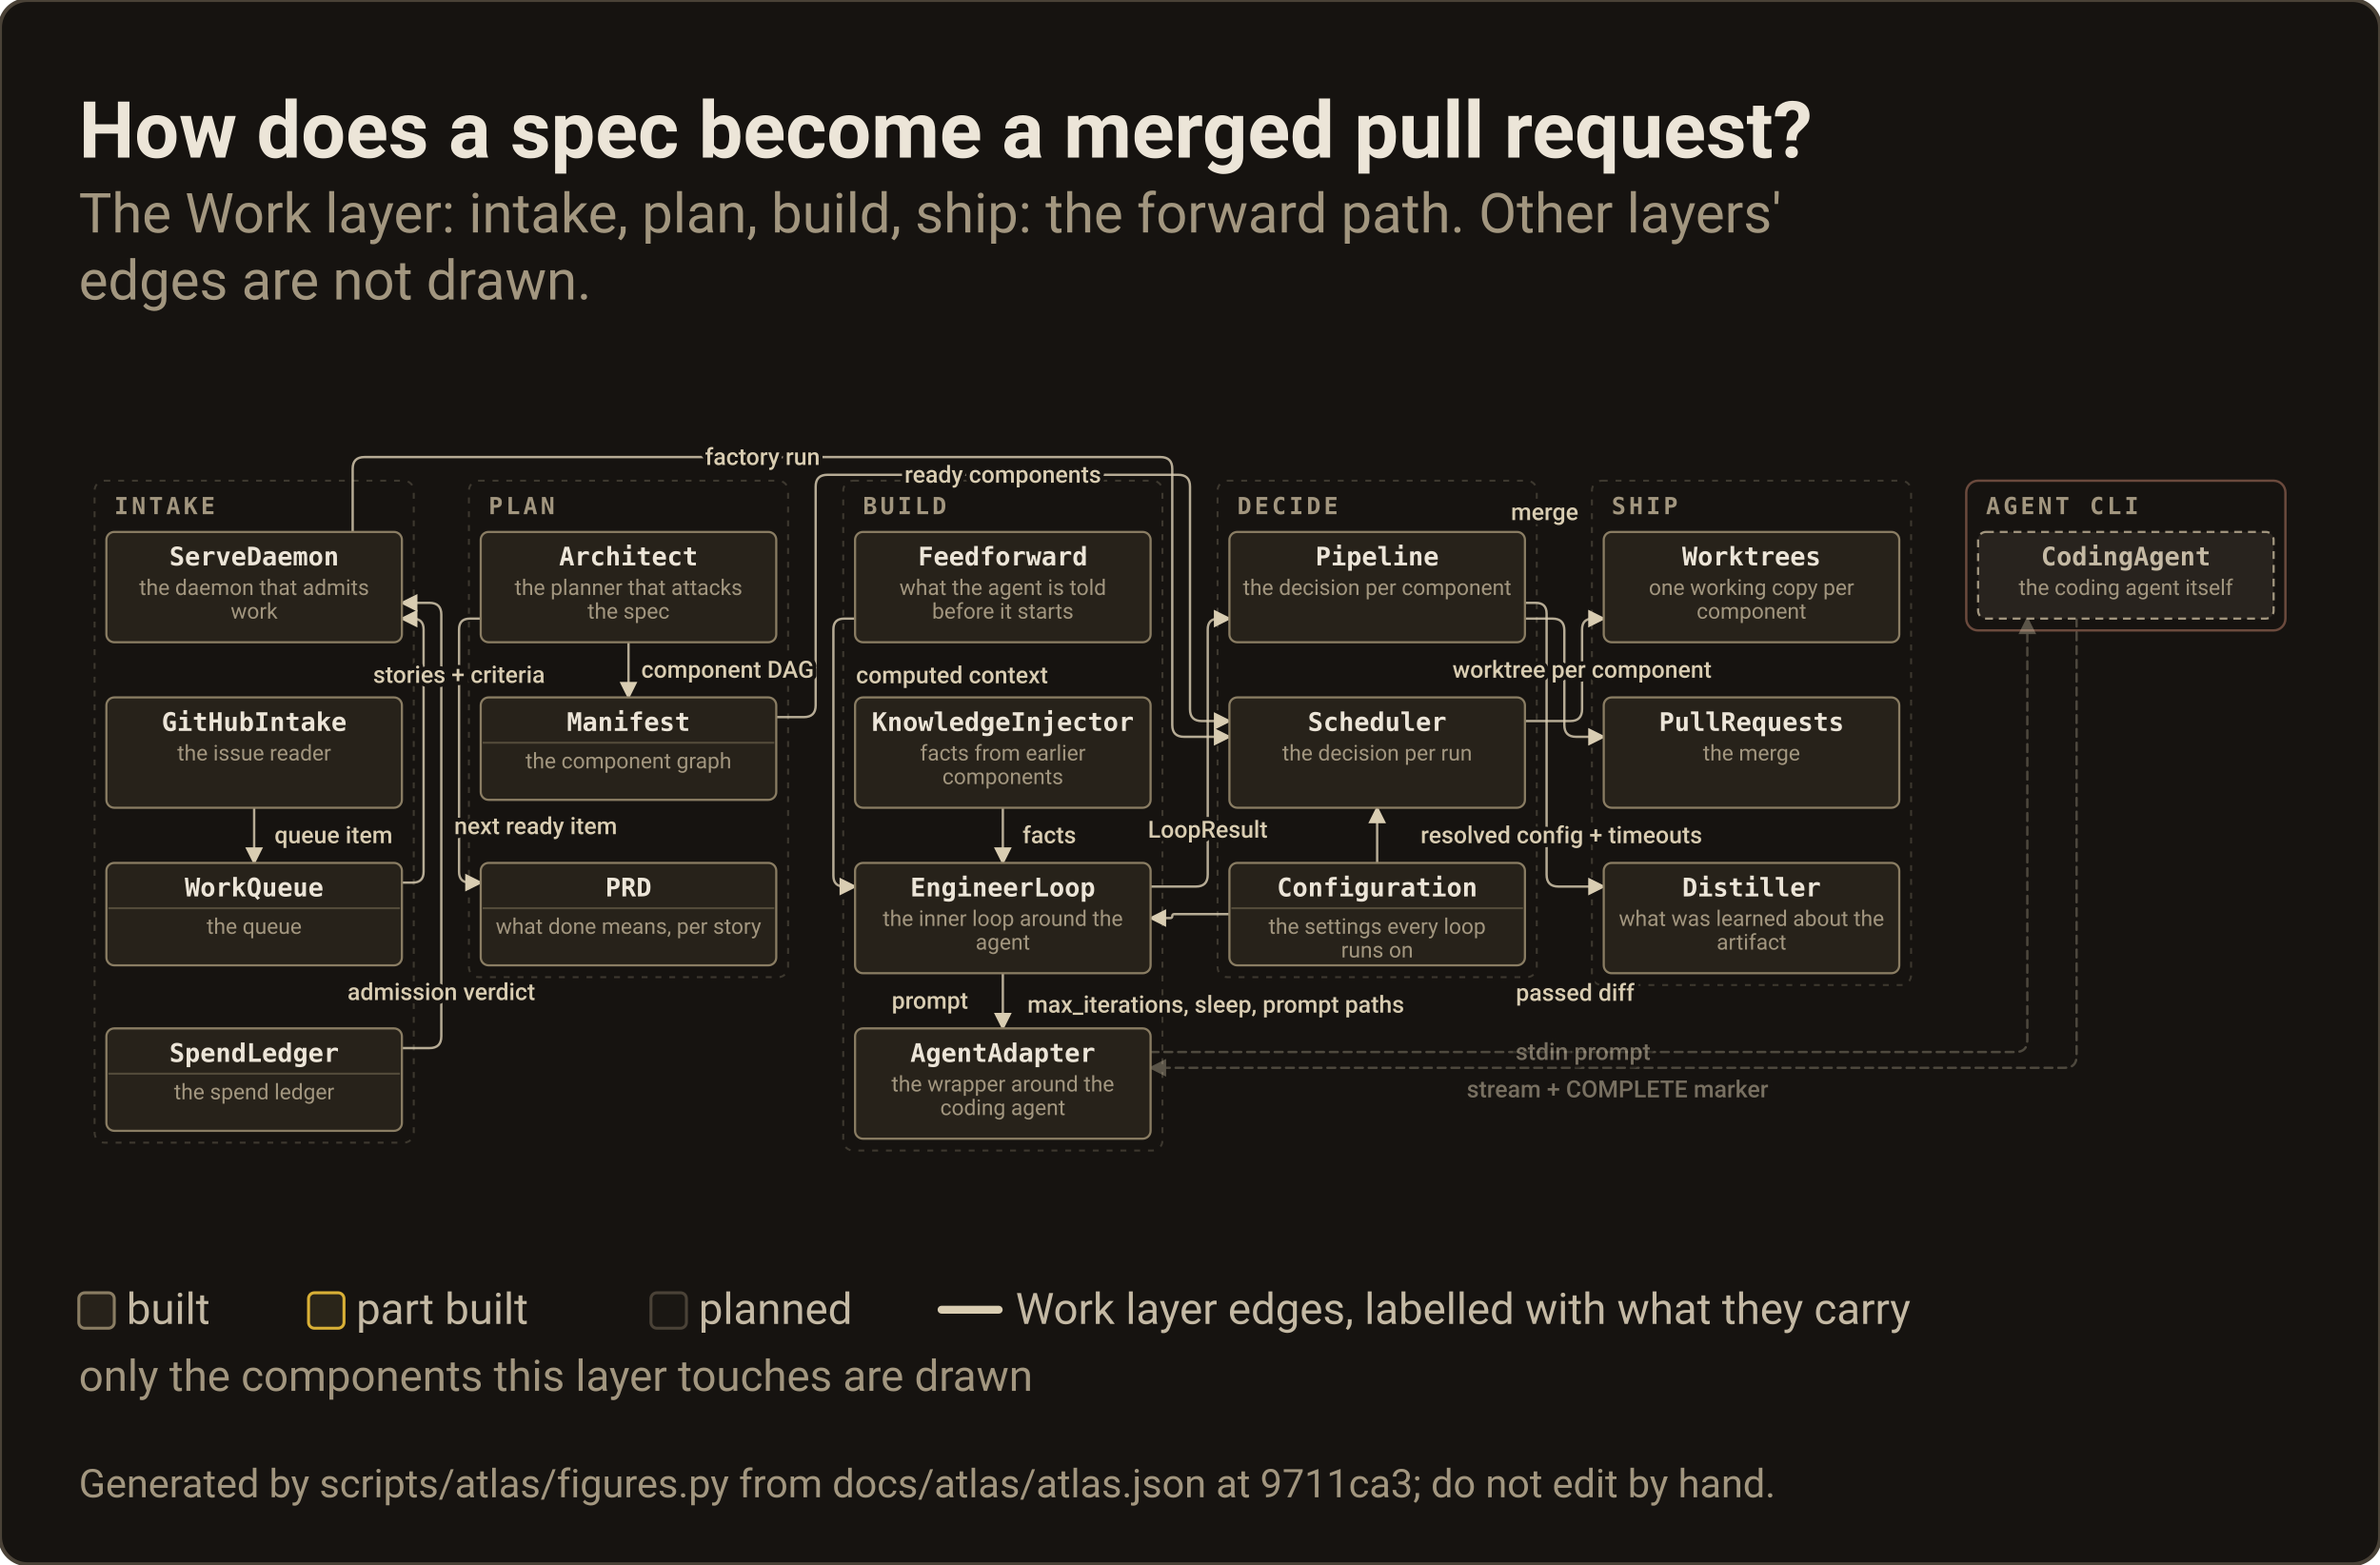
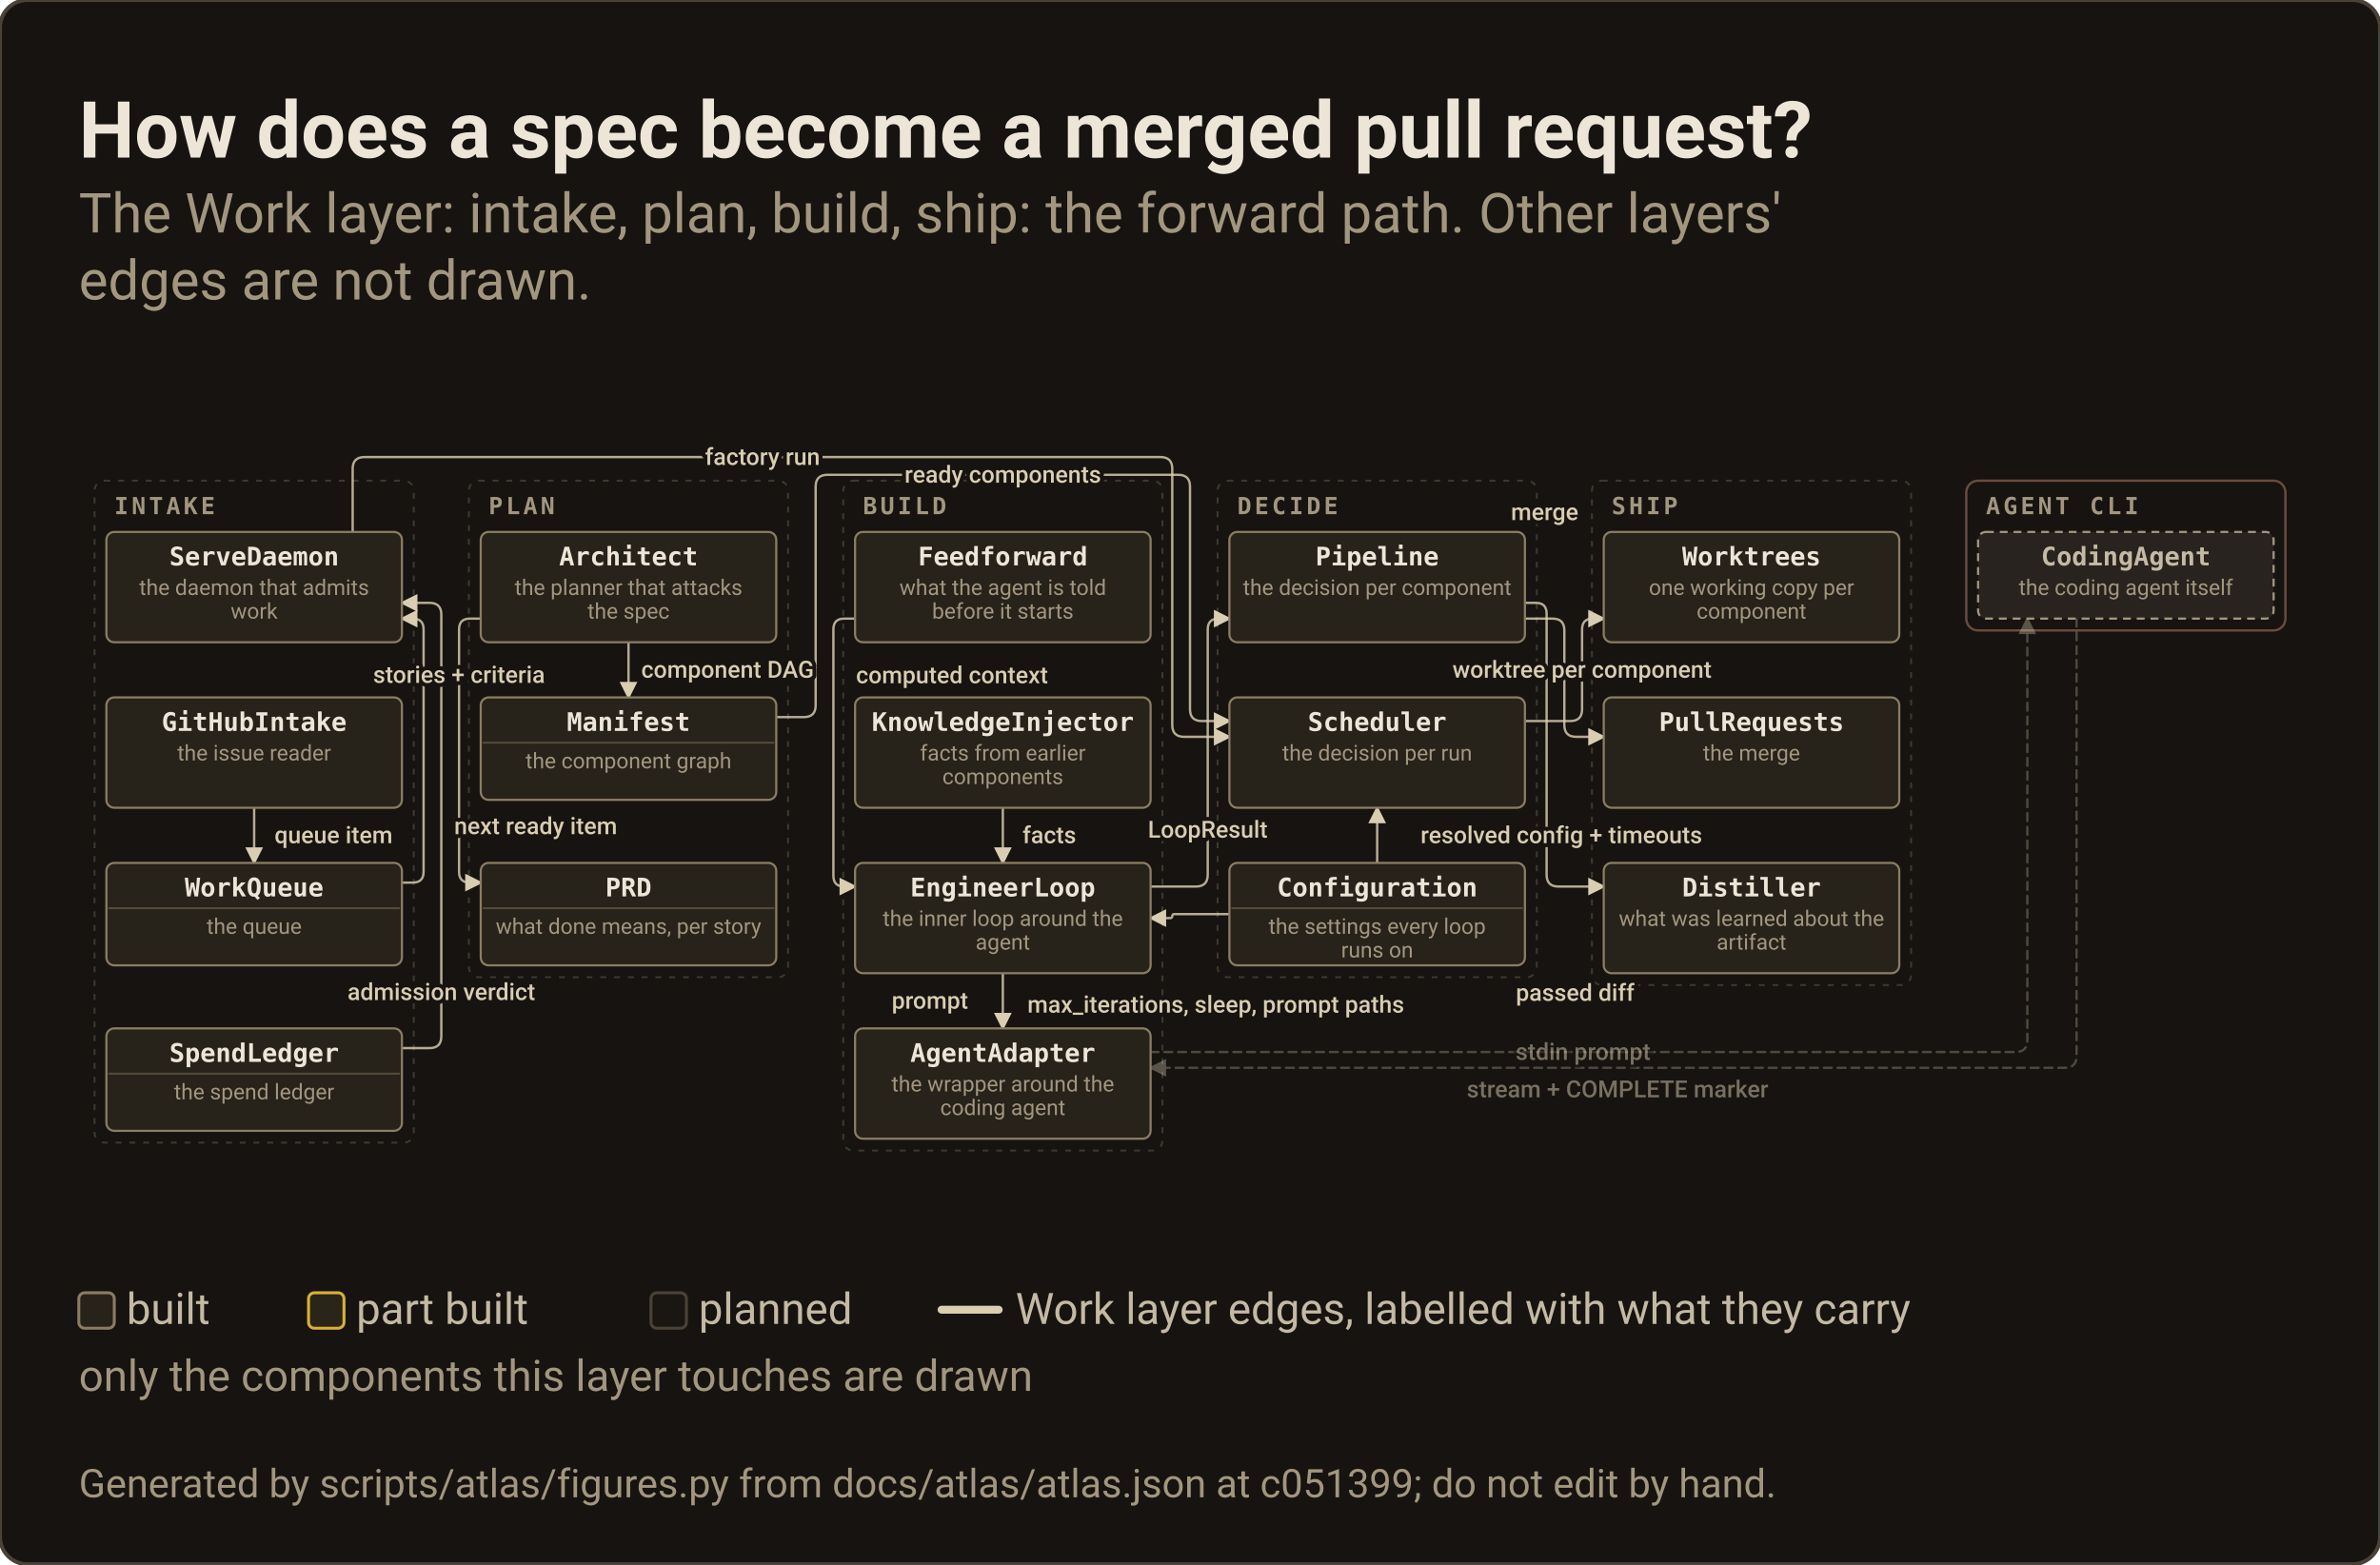
<svg xmlns="http://www.w3.org/2000/svg" width="1208" height="794" viewBox="0 0 1208 794" role="img" aria-label="Work layer of the kstrl system map">
  <rect x="0" y="0" width="1208" height="794" rx="14" fill="#161310" stroke="#4A4237" stroke-width="2" />
  <text x="40.0" y="80.0" class="c0">How does a spec become a merged pull request?</text>
  <text x="40.0" y="118.0" class="c1">The Work layer: intake, plan, build, ship: the forward path. Other layers'</text>
  <text x="40.0" y="152.0" class="c1">edges are not drawn.</text>
  <svg id="map" x="40.0" y="170.0" width="1128" height="464" viewBox="0 0 1128 464" overflow="visible">
    <defs>
      <marker id="map-m-work" viewBox="0 0 8 8" refX="7" refY="4" markerUnits="userSpaceOnUse" markerWidth="9" markerHeight="9" orient="auto-start-reverse">
        <path d="M0,0 L8,4 L0,8 z" fill="#D9CDB2" />
      </marker>
      <marker id="map-m-measure" viewBox="0 0 8 8" refX="7" refY="4" markerUnits="userSpaceOnUse" markerWidth="9" markerHeight="9" orient="auto-start-reverse">
        <path d="M0,0 L8,4 L0,8 z" fill="#82A7BA" />
      </marker>
      <marker id="map-m-feedback" viewBox="0 0 8 8" refX="7" refY="4" markerUnits="userSpaceOnUse" markerWidth="9" markerHeight="9" orient="auto-start-reverse">
        <path d="M0,0 L8,4 L0,8 z" fill="#E39A86" />
      </marker>
      <marker id="map-m-operator" viewBox="0 0 8 8" refX="7" refY="4" markerUnits="userSpaceOnUse" markerWidth="9" markerHeight="9" orient="auto-start-reverse">
        <path d="M0,0 L8,4 L0,8 z" fill="#DD9BBD" />
      </marker>
      <marker id="map-m-trust" viewBox="0 0 8 8" refX="7" refY="4" markerUnits="userSpaceOnUse" markerWidth="9" markerHeight="9" orient="auto-start-reverse">
        <path d="M0,0 L8,4 L0,8 z" fill="#B48EC9" />
      </marker>
      <marker id="map-m-learn" viewBox="0 0 8 8" refX="7" refY="4" markerUnits="userSpaceOnUse" markerWidth="9" markerHeight="9" orient="auto-start-reverse">
        <path d="M0,0 L8,4 L0,8 z" fill="#86C9A9" />
      </marker>
      <marker id="map-m-record" viewBox="0 0 8 8" refX="7" refY="4" markerUnits="userSpaceOnUse" markerWidth="9" markerHeight="9" orient="auto-start-reverse">
        <path d="M0,0 L8,4 L0,8 z" fill="#B7C27C" />
      </marker>
      <marker id="map-m-change" viewBox="0 0 8 8" refX="7" refY="4" markerUnits="userSpaceOnUse" markerWidth="9" markerHeight="9" orient="auto-start-reverse">
        <path d="M0,0 L8,4 L0,8 z" fill="#E26D5A" />
      </marker>
      <marker id="map-m-reach" viewBox="0 0 8 8" refX="7" refY="4" markerUnits="userSpaceOnUse" markerWidth="9" markerHeight="9" orient="auto-start-reverse">
        <path d="M0,0 L8,4 L0,8 z" fill="#E5A84F" />
      </marker>
    </defs>
    <style>#map .node.quiet{opacity:.42}#map .node.planned{opacity:.5}#map .node.planned.quiet{opacity:.3}#map .node.meas .node__box{stroke:#82A7BA;stroke-width:2.2}#map .node.acts .node__box{stroke:#E5A84F;stroke-width:2.4}#map .node__ring{display:none;fill:none;stroke:#82A7BA;stroke-width:1.6}#map .node.meas .node__ring{display:inline}#map .flow.planned{opacity:.35}#map .flowlbl.planned{opacity:.5}#map .flow.off,#map .flowlbl.off{display:none}#map .flow.hot{opacity:1;stroke-opacity:1;stroke-width:2.6}#map .flowlbl.hot{opacity:1}</style>
    <rect x="8.0" y="74.0" width="162.0" height="336.0" rx="5" fill="none" stroke="#A2967F" stroke-opacity=".28" stroke-width="1" stroke-dasharray="3 4" />
    <text x="18.0" y="91.0" class="t1">INTAKE</text>
    <rect x="198.0" y="74.0" width="162.0" height="252.0" rx="5" fill="none" stroke="#A2967F" stroke-opacity=".28" stroke-width="1" stroke-dasharray="3 4" />
    <text x="208.0" y="91.0" class="t1">PLAN</text>
    <rect x="388.0" y="74.0" width="162.0" height="340.0" rx="5" fill="none" stroke="#A2967F" stroke-opacity=".28" stroke-width="1" stroke-dasharray="3 4" />
    <text x="398.0" y="91.0" class="t1">BUILD</text>
    <rect x="578.0" y="74.0" width="162.0" height="252.0" rx="5" fill="none" stroke="#A2967F" stroke-opacity=".28" stroke-width="1" stroke-dasharray="3 4" />
    <text x="588.0" y="91.0" class="t1">DECIDE</text>
    <rect x="768.0" y="74.0" width="162.0" height="256.0" rx="5" fill="none" stroke="#A2967F" stroke-opacity=".28" stroke-width="1" stroke-dasharray="3 4" />
    <text x="778.0" y="91.0" class="t1">SHIP</text>
    <rect x="958.0" y="74.0" width="162.0" height="76.0" rx="6" fill="none" stroke="#6B4A3D" stroke-width="1.2" />
    <text x="968.0" y="91.0" class="t1">AGENT CLI</text>
    <g data-layer="flow">
      <path id="map-f1" class="flow intake" data-edge="1" data-from="GitHubIntake" data-to="WorkQueue" data-art="queue item" data-kind="intake" data-layer="work" d="M 89.0 240.0 L 89.0 268.0" fill="none" stroke="#D9CDB2" stroke-opacity="0.82" stroke-width="1.2" stroke-linecap="round" marker-end="url(#map-m-work)" />
      <path id="map-f2" class="flow intake" data-edge="2" data-from="WorkQueue" data-to="ServeDaemon" data-art="next ready item" data-kind="intake" data-layer="work" d="M 164.0 278.0 L 169.5 278.0 Q 175.0 278.0 175.0 272.5 L 175.0 149.5 Q 175.0 144.0 169.5 144.0 L 164.0 144.0" fill="none" stroke="#D9CDB2" stroke-opacity="0.82" stroke-width="1.2" stroke-linecap="round" marker-end="url(#map-m-work)" />
      <path id="map-f3" class="flow intake" data-edge="3" data-from="SpendLedger" data-to="ServeDaemon" data-art="admission verdict" data-kind="intake" data-layer="work" d="M 164.0 362.0 L 178.0 362.0 Q 184.0 362.0 184.0 356.0 L 184.0 142.0 Q 184.0 136.0 178.0 136.0 L 164.0 136.0" fill="none" stroke="#D9CDB2" stroke-opacity="0.82" stroke-width="1.2" stroke-linecap="round" marker-end="url(#map-m-work)" />
      <path id="map-f5" class="flow intake" data-edge="5" data-from="ServeDaemon" data-to="Scheduler" data-art="factory run" data-kind="intake" data-layer="work" d="M 139.0 100.0 L 139.0 68.0 Q 139.0 62.0 145.0 62.0 L 549.0 62.0 Q 555.0 62.0 555.0 68.0 L 555.0 198.0 Q 555.0 204.0 561.0 204.0 L 584.0 204.0" fill="none" stroke="#D9CDB2" stroke-opacity="0.82" stroke-width="1.2" stroke-linecap="round" marker-end="url(#map-m-work)" />
      <path id="map-f7" class="flow plan" data-edge="7" data-from="Architect" data-to="Manifest" data-art="component DAG" data-kind="plan" data-layer="work" d="M 279.0 156.0 L 279.0 184.0" fill="none" stroke="#D9CDB2" stroke-opacity="0.82" stroke-width="1.2" stroke-linecap="round" marker-end="url(#map-m-work)" />
      <path id="map-f8" class="flow plan" data-edge="8" data-from="Architect" data-to="PRD" data-art="stories + criteria" data-kind="plan" data-layer="work" d="M 204.0 144.0 L 198.5 144.0 Q 193.0 144.0 193.0 149.5 L 193.0 272.5 Q 193.0 278.0 198.5 278.0 L 204.0 278.0" fill="none" stroke="#D9CDB2" stroke-opacity="0.82" stroke-width="1.2" stroke-linecap="round" marker-end="url(#map-m-work)" />
      <path id="map-f9" class="flow decide" data-edge="9" data-from="Configuration" data-to="Scheduler" data-art="resolved config + timeouts" data-kind="decide" data-layer="work" d="M 659.0 268.0 L 659.0 240.0" fill="none" stroke="#D9CDB2" stroke-opacity="0.82" stroke-width="1.2" stroke-linecap="round" marker-end="url(#map-m-work)" />
      <path id="map-f10" class="flow decide" data-edge="10" data-from="Manifest" data-to="Scheduler" data-art="ready components" data-kind="decide" data-layer="work" d="M 354.0 194.0 L 368.0 194.0 Q 374.0 194.0 374.0 188.0 L 374.0 77.0 Q 374.0 71.0 380.0 71.0 L 558.0 71.0 Q 564.0 71.0 564.0 77.0 L 564.0 190.0 Q 564.0 196.0 570.0 196.0 L 584.0 196.0" fill="none" stroke="#D9CDB2" stroke-opacity="0.82" stroke-width="1.2" stroke-linecap="round" marker-end="url(#map-m-work)" />
      <path id="map-f11" class="flow ship" data-edge="11" data-from="Scheduler" data-to="Worktrees" data-art="worktree per component" data-kind="ship" data-layer="work" d="M 734.0 196.0 L 757.0 196.0 Q 763.0 196.0 763.0 190.0 L 763.0 149.5 Q 763.0 144.0 768.5 144.0 L 774.0 144.0" fill="none" stroke="#D9CDB2" stroke-opacity="0.82" stroke-width="1.2" stroke-linecap="round" marker-end="url(#map-m-work)" />
      <path id="map-f12" class="flow build" data-edge="12" data-from="Configuration" data-to="EngineerLoop" data-art="max_iterations, sleep, prompt paths" data-kind="build" data-layer="work" d="M 584.0 294.0 L 556.0 294.0 Q 555.0 294.0 555.0 295.0 L 555.0 295.0 Q 555.0 296.0 554.0 296.0 L 544.0 296.0" fill="none" stroke="#D9CDB2" stroke-opacity="0.82" stroke-width="1.2" stroke-linecap="round" marker-end="url(#map-m-work)" />
      <path id="map-f13" class="flow build" data-edge="13" data-from="Feedforward" data-to="EngineerLoop" data-art="computed context" data-kind="build" data-layer="work" d="M 394.0 144.0 L 388.5 144.0 Q 383.0 144.0 383.0 149.5 L 383.0 274.5 Q 383.0 280.0 388.5 280.0 L 394.0 280.0" fill="none" stroke="#D9CDB2" stroke-opacity="0.82" stroke-width="1.2" stroke-linecap="round" marker-end="url(#map-m-work)" />
      <path id="map-f14" class="flow build" data-edge="14" data-from="KnowledgeInjector" data-to="EngineerLoop" data-art="facts" data-kind="build" data-layer="work" d="M 469.0 240.0 L 469.0 268.0" fill="none" stroke="#D9CDB2" stroke-opacity="0.82" stroke-width="1.2" stroke-linecap="round" marker-end="url(#map-m-work)" />
      <path id="map-f16" class="flow build" data-edge="16" data-from="EngineerLoop" data-to="AgentAdapter" data-art="prompt" data-kind="build" data-layer="work" d="M 469.0 324.0 L 469.0 352.0" fill="none" stroke="#D9CDB2" stroke-opacity="0.82" stroke-width="1.2" stroke-linecap="round" marker-end="url(#map-m-work)" />
      <path id="map-f17" class="flow build planned" data-edge="17" data-from="AgentAdapter" data-to="CodingAgent" data-art="stdin prompt" data-kind="build" data-layer="work" d="M 544.0 364.0 L 983.0 364.0 Q 989.0 364.0 989.0 358.0 L 989.0 144.0" fill="none" stroke="#D9CDB2" stroke-opacity="0.82" stroke-width="1.2" stroke-dasharray="4 3" stroke-linecap="round" marker-end="url(#map-m-work)" />
      <path id="map-f18" class="flow build planned" data-edge="18" data-from="CodingAgent" data-to="AgentAdapter" data-art="stream + COMPLETE marker" data-kind="build" data-layer="work" d="M 1014.0 144.0 L 1014.0 366.0 Q 1014.0 372.0 1008.0 372.0 L 544.0 372.0" fill="none" stroke="#D9CDB2" stroke-opacity="0.82" stroke-width="1.2" stroke-dasharray="4 3" stroke-linecap="round" marker-end="url(#map-m-work)" />
      <path id="map-f23" class="flow decide" data-edge="23" data-from="EngineerLoop" data-to="Pipeline" data-art="LoopResult" data-kind="decide" data-layer="work" d="M 544.0 280.0 L 567.0 280.0 Q 573.0 280.0 573.0 274.0 L 573.0 149.5 Q 573.0 144.0 578.5 144.0 L 584.0 144.0" fill="none" stroke="#D9CDB2" stroke-opacity="0.82" stroke-width="1.2" stroke-linecap="round" marker-end="url(#map-m-work)" />
      <path id="map-f37" class="flow ship" data-edge="37" data-from="Pipeline" data-to="Distiller" data-art="passed diff" data-kind="ship" data-layer="work" d="M 734.0 136.0 L 739.5 136.0 Q 745.0 136.0 745.0 141.5 L 745.0 274.0 Q 745.0 280.0 751.0 280.0 L 774.0 280.0" fill="none" stroke="#D9CDB2" stroke-opacity="0.82" stroke-width="1.2" stroke-linecap="round" marker-end="url(#map-m-work)" />
      <path id="map-f39" class="flow ship" data-edge="39" data-from="Pipeline" data-to="PullRequests" data-art="merge" data-kind="ship" data-layer="work" d="M 734.0 144.0 L 748.0 144.0 Q 754.0 144.0 754.0 150.0 L 754.0 198.0 Q 754.0 204.0 760.0 204.0 L 774.0 204.0" fill="none" stroke="#D9CDB2" stroke-opacity="0.82" stroke-width="1.2" stroke-linecap="round" marker-end="url(#map-m-work)" />
    </g>
    <g class="node built" data-id="ServeDaemon" data-kind="component" data-state="built" data-region="intake" role="button" tabindex="0" aria-label="ServeDaemon, the daemon that admits work, built">
      <rect class="node__box" x="14.0" y="100.0" width="150.0" height="56.0" rx="4.0" fill="#27221A" stroke="#8A7D63" stroke-width="1.1" />
      <rect class="node__ring" x="17.0" y="103.0" width="144.0" height="50.0" rx="3.0" />
      <text x="89.0" y="117.0" class="t2">ServeDaemon</text>
      <g data-layer="job">
        <text x="89.0" y="132.0" class="t3">the daemon that admits</text>
        <text x="89.0" y="144.0" class="t3">work</text>
      </g>
    </g>
    <g class="node built" data-id="GitHubIntake" data-kind="component" data-state="built" data-region="intake" role="button" tabindex="0" aria-label="GitHubIntake, the issue reader, built">
      <rect class="node__box" x="14.0" y="184.0" width="150.0" height="56.0" rx="4.0" fill="#27221A" stroke="#8A7D63" stroke-width="1.1" />
      <rect class="node__ring" x="17.0" y="187.0" width="144.0" height="50.0" rx="3.0" />
      <text x="89.0" y="201.0" class="t2">GitHubIntake</text>
      <g data-layer="job">
        <text x="89.0" y="216.0" class="t3">the issue reader</text>
      </g>
    </g>
    <g class="node built" data-id="WorkQueue" data-kind="store" data-state="built" data-region="intake" role="button" tabindex="0" aria-label="WorkQueue, the queue, built">
      <rect class="node__box" x="14.0" y="268.0" width="150.0" height="52.0" rx="4.0" fill="#27221A" stroke="#8A7D63" stroke-width="1.1" />
      <rect class="node__ring" x="17.0" y="271.0" width="144.0" height="46.0" rx="3.0" />
      <text x="89.0" y="285.0" class="t2">WorkQueue</text>
      <line x1="15.0" y1="291.0" x2="163.0" y2="291.0" stroke="#8A7D63" stroke-opacity=".45" stroke-width="1" />
      <g data-layer="job">
        <text x="89.0" y="304.0" class="t3">the queue</text>
      </g>
    </g>
    <g class="node built" data-id="SpendLedger" data-kind="store" data-state="built" data-region="intake" role="button" tabindex="0" aria-label="SpendLedger, the spend ledger, built">
      <rect class="node__box" x="14.0" y="352.0" width="150.0" height="52.0" rx="4.0" fill="#27221A" stroke="#8A7D63" stroke-width="1.1" />
      <rect class="node__ring" x="17.0" y="355.0" width="144.0" height="46.0" rx="3.0" />
      <text x="89.0" y="369.0" class="t2">SpendLedger</text>
      <line x1="15.0" y1="375.0" x2="163.0" y2="375.0" stroke="#8A7D63" stroke-opacity=".45" stroke-width="1" />
      <g data-layer="job">
        <text x="89.0" y="388.0" class="t3">the spend ledger</text>
      </g>
    </g>
    <g class="node built" data-id="Architect" data-kind="component" data-state="built" data-region="plan" role="button" tabindex="0" aria-label="Architect, the planner that attacks the spec, built">
      <rect class="node__box" x="204.0" y="100.0" width="150.0" height="56.0" rx="4.0" fill="#27221A" stroke="#8A7D63" stroke-width="1.1" />
      <rect class="node__ring" x="207.0" y="103.0" width="144.0" height="50.0" rx="3.0" />
      <text x="279.0" y="117.0" class="t2">Architect</text>
      <g data-layer="job">
        <text x="279.0" y="132.0" class="t3">the planner that attacks</text>
        <text x="279.0" y="144.0" class="t3">the spec</text>
      </g>
    </g>
    <g class="node built" data-id="Manifest" data-kind="store" data-state="built" data-region="plan" role="button" tabindex="0" aria-label="Manifest, the component graph, built">
      <rect class="node__box" x="204.0" y="184.0" width="150.0" height="52.0" rx="4.0" fill="#27221A" stroke="#8A7D63" stroke-width="1.1" />
      <rect class="node__ring" x="207.0" y="187.0" width="144.0" height="46.0" rx="3.0" />
      <text x="279.0" y="201.0" class="t2">Manifest</text>
      <line x1="205.0" y1="207.0" x2="353.0" y2="207.0" stroke="#8A7D63" stroke-opacity=".45" stroke-width="1" />
      <g data-layer="job">
        <text x="279.0" y="220.0" class="t3">the component graph</text>
      </g>
    </g>
    <g class="node built" data-id="PRD" data-kind="store" data-state="built" data-region="plan" role="button" tabindex="0" aria-label="PRD, what done means, per story, built">
      <rect class="node__box" x="204.0" y="268.0" width="150.0" height="52.0" rx="4.0" fill="#27221A" stroke="#8A7D63" stroke-width="1.1" />
      <rect class="node__ring" x="207.0" y="271.0" width="144.0" height="46.0" rx="3.0" />
      <text x="279.0" y="285.0" class="t2">PRD</text>
      <line x1="205.0" y1="291.0" x2="353.0" y2="291.0" stroke="#8A7D63" stroke-opacity=".45" stroke-width="1" />
      <g data-layer="job">
        <text x="279.0" y="304.0" class="t3">what done means, per story</text>
      </g>
    </g>
    <g class="node built" data-id="Feedforward" data-kind="component" data-state="built" data-region="build" role="button" tabindex="0" aria-label="Feedforward, what the agent is told before it starts, built">
      <rect class="node__box" x="394.0" y="100.0" width="150.0" height="56.0" rx="4.0" fill="#27221A" stroke="#8A7D63" stroke-width="1.1" />
      <rect class="node__ring" x="397.0" y="103.0" width="144.0" height="50.0" rx="3.0" />
      <text x="469.0" y="117.0" class="t2">Feedforward</text>
      <g data-layer="job">
        <text x="469.0" y="132.0" class="t3">what the agent is told</text>
        <text x="469.0" y="144.0" class="t3">before it starts</text>
      </g>
    </g>
    <g class="node built" data-id="KnowledgeInjector" data-kind="component" data-state="built" data-region="build" role="button" tabindex="0" aria-label="KnowledgeInjector, facts from earlier components, built">
      <rect class="node__box" x="394.0" y="184.0" width="150.0" height="56.0" rx="4.0" fill="#27221A" stroke="#8A7D63" stroke-width="1.1" />
      <rect class="node__ring" x="397.0" y="187.0" width="144.0" height="50.0" rx="3.0" />
      <text x="469.0" y="201.0" class="t2">KnowledgeInjector</text>
      <g data-layer="job">
        <text x="469.0" y="216.0" class="t3">facts from earlier</text>
        <text x="469.0" y="228.0" class="t3">components</text>
      </g>
    </g>
    <g class="node built" data-id="EngineerLoop" data-kind="component" data-state="built" data-region="build" role="button" tabindex="0" aria-label="EngineerLoop, the inner loop around the agent, built">
      <rect class="node__box" x="394.0" y="268.0" width="150.0" height="56.0" rx="4.0" fill="#27221A" stroke="#8A7D63" stroke-width="1.1" />
      <rect class="node__ring" x="397.0" y="271.0" width="144.0" height="50.0" rx="3.0" />
      <text x="469.0" y="285.0" class="t2">EngineerLoop</text>
      <g data-layer="job">
        <text x="469.0" y="300.0" class="t3">the inner loop around the</text>
        <text x="469.0" y="312.0" class="t3">agent</text>
      </g>
    </g>
    <g class="node built" data-id="AgentAdapter" data-kind="component" data-state="built" data-region="build" role="button" tabindex="0" aria-label="AgentAdapter, the wrapper around the coding agent, built">
      <rect class="node__box" x="394.0" y="352.0" width="150.0" height="56.0" rx="4.0" fill="#27221A" stroke="#8A7D63" stroke-width="1.1" />
      <rect class="node__ring" x="397.0" y="355.0" width="144.0" height="50.0" rx="3.0" />
      <text x="469.0" y="369.0" class="t2">AgentAdapter</text>
      <g data-layer="job">
        <text x="469.0" y="384.0" class="t3">the wrapper around the</text>
        <text x="469.0" y="396.0" class="t3">coding agent</text>
      </g>
    </g>
    <g class="node built" data-id="Pipeline" data-kind="component" data-state="built" data-region="decide" role="button" tabindex="0" aria-label="Pipeline, the decision per component, built">
      <rect class="node__box" x="584.0" y="100.0" width="150.0" height="56.0" rx="4.0" fill="#27221A" stroke="#8A7D63" stroke-width="1.1" />
      <rect class="node__ring" x="587.0" y="103.0" width="144.0" height="50.0" rx="3.0" />
      <text x="659.0" y="117.0" class="t2">Pipeline</text>
      <g data-layer="job">
        <text x="659.0" y="132.0" class="t3">the decision per component</text>
      </g>
    </g>
    <g class="node built" data-id="Scheduler" data-kind="component" data-state="built" data-region="decide" role="button" tabindex="0" aria-label="Scheduler, the decision per run, built">
      <rect class="node__box" x="584.0" y="184.0" width="150.0" height="56.0" rx="4.0" fill="#27221A" stroke="#8A7D63" stroke-width="1.1" />
      <rect class="node__ring" x="587.0" y="187.0" width="144.0" height="50.0" rx="3.0" />
      <text x="659.0" y="201.0" class="t2">Scheduler</text>
      <g data-layer="job">
        <text x="659.0" y="216.0" class="t3">the decision per run</text>
      </g>
    </g>
    <g class="node built" data-id="Configuration" data-kind="store" data-state="built" data-region="decide" role="button" tabindex="0" aria-label="Configuration, the settings every loop runs on, built">
      <rect class="node__box" x="584.0" y="268.0" width="150.0" height="52.0" rx="4.0" fill="#27221A" stroke="#8A7D63" stroke-width="1.1" />
      <rect class="node__ring" x="587.0" y="271.0" width="144.0" height="46.0" rx="3.0" />
      <text x="659.0" y="285.0" class="t2">Configuration</text>
      <line x1="585.0" y1="291.0" x2="733.0" y2="291.0" stroke="#8A7D63" stroke-opacity=".45" stroke-width="1" />
      <g data-layer="job">
        <text x="659.0" y="304.0" class="t3">the settings every loop</text>
        <text x="659.0" y="316.0" class="t3">runs on</text>
      </g>
    </g>
    <g class="node built" data-id="Worktrees" data-kind="component" data-state="built" data-region="ship" role="button" tabindex="0" aria-label="Worktrees, one working copy per component, built">
      <rect class="node__box" x="774.0" y="100.0" width="150.0" height="56.0" rx="4.0" fill="#27221A" stroke="#8A7D63" stroke-width="1.1" />
      <rect class="node__ring" x="777.0" y="103.0" width="144.0" height="50.0" rx="3.0" />
      <text x="849.0" y="117.0" class="t2">Worktrees</text>
      <g data-layer="job">
        <text x="849.0" y="132.0" class="t3">one working copy per</text>
        <text x="849.0" y="144.0" class="t3">component</text>
      </g>
    </g>
    <g class="node built" data-id="PullRequests" data-kind="component" data-state="built" data-region="ship" role="button" tabindex="0" aria-label="PullRequests, the merge, built">
      <rect class="node__box" x="774.0" y="184.0" width="150.0" height="56.0" rx="4.0" fill="#27221A" stroke="#8A7D63" stroke-width="1.1" />
      <rect class="node__ring" x="777.0" y="187.0" width="144.0" height="50.0" rx="3.0" />
      <text x="849.0" y="201.0" class="t2">PullRequests</text>
      <g data-layer="job">
        <text x="849.0" y="216.0" class="t3">the merge</text>
      </g>
    </g>
    <g class="node built" data-id="Distiller" data-kind="component" data-state="built" data-region="ship" role="button" tabindex="0" aria-label="Distiller, what was learned about the artifact, built">
      <rect class="node__box" x="774.0" y="268.0" width="150.0" height="56.0" rx="4.0" fill="#27221A" stroke="#8A7D63" stroke-width="1.1" />
      <rect class="node__ring" x="777.0" y="271.0" width="144.0" height="50.0" rx="3.0" />
      <text x="849.0" y="285.0" class="t2">Distiller</text>
      <g data-layer="job">
        <text x="849.0" y="300.0" class="t3">what was learned about the</text>
        <text x="849.0" y="312.0" class="t3">artifact</text>
      </g>
    </g>
    <g class="node actor" data-id="CodingAgent" data-kind="actor" data-state="planned" data-region="agent_cli" role="button" tabindex="0" aria-label="CodingAgent, the coding agent itself, outside">
      <rect class="node__box" x="964.0" y="100.0" width="150.0" height="44.0" rx="4.0" fill="#28231E" stroke="#A2967F" stroke-width="1.1" stroke-dasharray="4 3" />
      <rect class="node__ring" x="967.0" y="103.0" width="144.0" height="38.0" rx="3.0" />
      <text x="1039.0" y="117.0" class="t4">CodingAgent</text>
      <g data-layer="job">
        <text x="1039.0" y="132.0" class="t3">the coding agent itself</text>
      </g>
    </g>
    <g data-layer="flow">
      <g class="flowlbl intake" data-edge="1" data-from="GitHubIntake" data-to="WorkQueue" data-layer="work">
        <text x="129.3" y="258.0" class="t0">queue item</text>
      </g>
      <g class="flowlbl intake" data-edge="2" data-from="WorkQueue" data-to="ServeDaemon" data-layer="work">
        <text x="231.9" y="253.4" class="t0">next ready item</text>
      </g>
      <g class="flowlbl intake" data-edge="3" data-from="SpendLedger" data-to="ServeDaemon" data-layer="work">
        <text x="184.0" y="337.6" class="t0">admission verdict</text>
      </g>
      <g class="flowlbl intake" data-edge="5" data-from="ServeDaemon" data-to="Scheduler" data-layer="work">
        <text x="347.0" y="66.0" class="t0">factory run</text>
      </g>
      <g class="flowlbl plan" data-edge="7" data-from="Architect" data-to="Manifest" data-layer="work">
        <text x="329.3" y="174.0" class="t0">component DAG</text>
      </g>
      <g class="flowlbl plan" data-edge="8" data-from="Architect" data-to="PRD" data-layer="work">
        <text x="193.0" y="176.6" class="t0">stories + criteria</text>
      </g>
      <g class="flowlbl decide" data-edge="9" data-from="Configuration" data-to="Scheduler" data-layer="work">
        <text x="752.5" y="258.0" class="t0">resolved config + timeouts</text>
      </g>
      <g class="flowlbl decide" data-edge="10" data-from="Manifest" data-to="Scheduler" data-layer="work">
        <text x="469.0" y="75.0" class="t0">ready components</text>
      </g>
      <g class="flowlbl ship" data-edge="11" data-from="Scheduler" data-to="Worktrees" data-layer="work">
        <text x="763.0" y="174.0" class="t0">worktree per component</text>
      </g>
      <g class="flowlbl build" data-edge="12" data-from="Configuration" data-to="EngineerLoop" data-layer="work">
        <text x="577.1" y="344.0" class="t0">max_iterations, sleep, prompt paths</text>
      </g>
      <g class="flowlbl build" data-edge="13" data-from="Feedforward" data-to="EngineerLoop" data-layer="work">
        <text x="443.2" y="176.8" class="t0">computed context</text>
      </g>
      <g class="flowlbl build" data-edge="14" data-from="KnowledgeInjector" data-to="EngineerLoop" data-layer="work">
        <text x="492.6" y="258.0" class="t0">facts</text>
      </g>
      <g class="flowlbl build" data-edge="16" data-from="EngineerLoop" data-to="AgentAdapter" data-layer="work">
        <text x="432.0" y="342.0" class="t0">prompt</text>
      </g>
      <g class="flowlbl build planned" data-edge="17" data-from="AgentAdapter" data-to="CodingAgent" data-layer="work">
        <text x="763.5" y="368.0" class="t0">stdin prompt</text>
      </g>
      <g class="flowlbl build planned" data-edge="18" data-from="CodingAgent" data-to="AgentAdapter" data-layer="work">
        <text x="781.0" y="387.0" class="t0">stream + COMPLETE marker</text>
      </g>
      <g class="flowlbl decide" data-edge="23" data-from="EngineerLoop" data-to="Pipeline" data-layer="work">
        <text x="573.0" y="255.2" class="t0">LoopResult</text>
      </g>
      <g class="flowlbl ship" data-edge="37" data-from="Pipeline" data-to="Distiller" data-layer="work">
        <text x="759.5" y="338.0" class="t0">passed diff</text>
      </g>
      <g class="flowlbl ship" data-edge="39" data-from="Pipeline" data-to="PullRequests" data-layer="work">
        <text x="744.0" y="94.0" class="t0">merge</text>
      </g>
    </g>
    <style>#map .t0{font-family:ui-sans-serif,system-ui,-apple-system,"SF Pro Text","Segoe UI",Roboto,"Helvetica Neue",Arial,sans-serif;font-size:12.0px;font-weight:500;fill:#D9CDB2;text-anchor:middle;paint-order:stroke;stroke:#161310;stroke-width:4;stroke-linejoin:round}#map .t1{font-family:ui-monospace,"SF Mono",SFMono-Regular,"JetBrains Mono",Menlo,Consolas,monospace;font-size:12.0px;font-weight:600;fill:#A2967F;text-anchor:start;letter-spacing:.13em}#map .t2{font-family:ui-monospace,"SF Mono",SFMono-Regular,"JetBrains Mono",Menlo,Consolas,monospace;font-size:13.0px;font-weight:600;fill:#ECE5D8;text-anchor:middle}#map .t3{font-family:ui-sans-serif,system-ui,-apple-system,"SF Pro Text","Segoe UI",Roboto,"Helvetica Neue",Arial,sans-serif;font-size:11.0px;font-weight:400;fill:#A2967F;text-anchor:middle}#map .t4{font-family:ui-monospace,"SF Mono",SFMono-Regular,"JetBrains Mono",Menlo,Consolas,monospace;font-size:13.0px;font-weight:600;fill:#C4B9A4;text-anchor:middle}</style>
  </svg>
  <rect x="40.0" y="656.2" width="18" height="18" rx="3" fill="#27221A" stroke="#8A7D63" stroke-width="1.5" />
  <text x="64.2" y="672.0" class="c2">built</text>
  <rect x="156.6" y="656.2" width="18" height="18" rx="3" fill="#2A2519" stroke="#D9B036" stroke-width="1.5" />
  <text x="180.8" y="672.0" class="c2">part built</text>
  <rect x="330.4" y="656.2" width="18" height="18" rx="3" fill="#1A1713" stroke="#4A4237" stroke-width="1.5" />
  <text x="354.6" y="672.0" class="c2">planned</text>
  <rect x="475.9" y="662.8" width="33" height="4" rx="2" fill="#D9CDB2" />
  <text x="515.5" y="672.0" class="c2">Work layer edges, labelled with what they carry</text>
  <text x="40.0" y="706.0" class="c3">only the components this layer touches are drawn</text>
-   <text x="40.0" y="760.0" class="c4">Generated by scripts/atlas/figures.py from docs/atlas/atlas.json at 9711ca3; do not edit by hand.</text>
+   <text x="40.0" y="760.0" class="c4">Generated by scripts/atlas/figures.py from docs/atlas/atlas.json at c051399; do not edit by hand.</text>
  <style>.c0{font-family:ui-sans-serif,system-ui,-apple-system,"SF Pro Text","Segoe UI",Roboto,"Helvetica Neue",Arial,sans-serif;font-size:40.0px;font-weight:600;fill:#ECE5D8;text-anchor:start}.c1{font-family:ui-sans-serif,system-ui,-apple-system,"SF Pro Text","Segoe UI",Roboto,"Helvetica Neue",Arial,sans-serif;font-size:28.0px;font-weight:400;fill:#A2967F;text-anchor:start}.c2{font-family:ui-sans-serif,system-ui,-apple-system,"SF Pro Text","Segoe UI",Roboto,"Helvetica Neue",Arial,sans-serif;font-size:22.0px;font-weight:400;fill:#C4B9A4;text-anchor:start}.c3{font-family:ui-sans-serif,system-ui,-apple-system,"SF Pro Text","Segoe UI",Roboto,"Helvetica Neue",Arial,sans-serif;font-size:22.0px;font-weight:400;fill:#A2967F;text-anchor:start}.c4{font-family:ui-sans-serif,system-ui,-apple-system,"SF Pro Text","Segoe UI",Roboto,"Helvetica Neue",Arial,sans-serif;font-size:20.0px;font-weight:400;fill:#A2967F;text-anchor:start}</style>
</svg>
